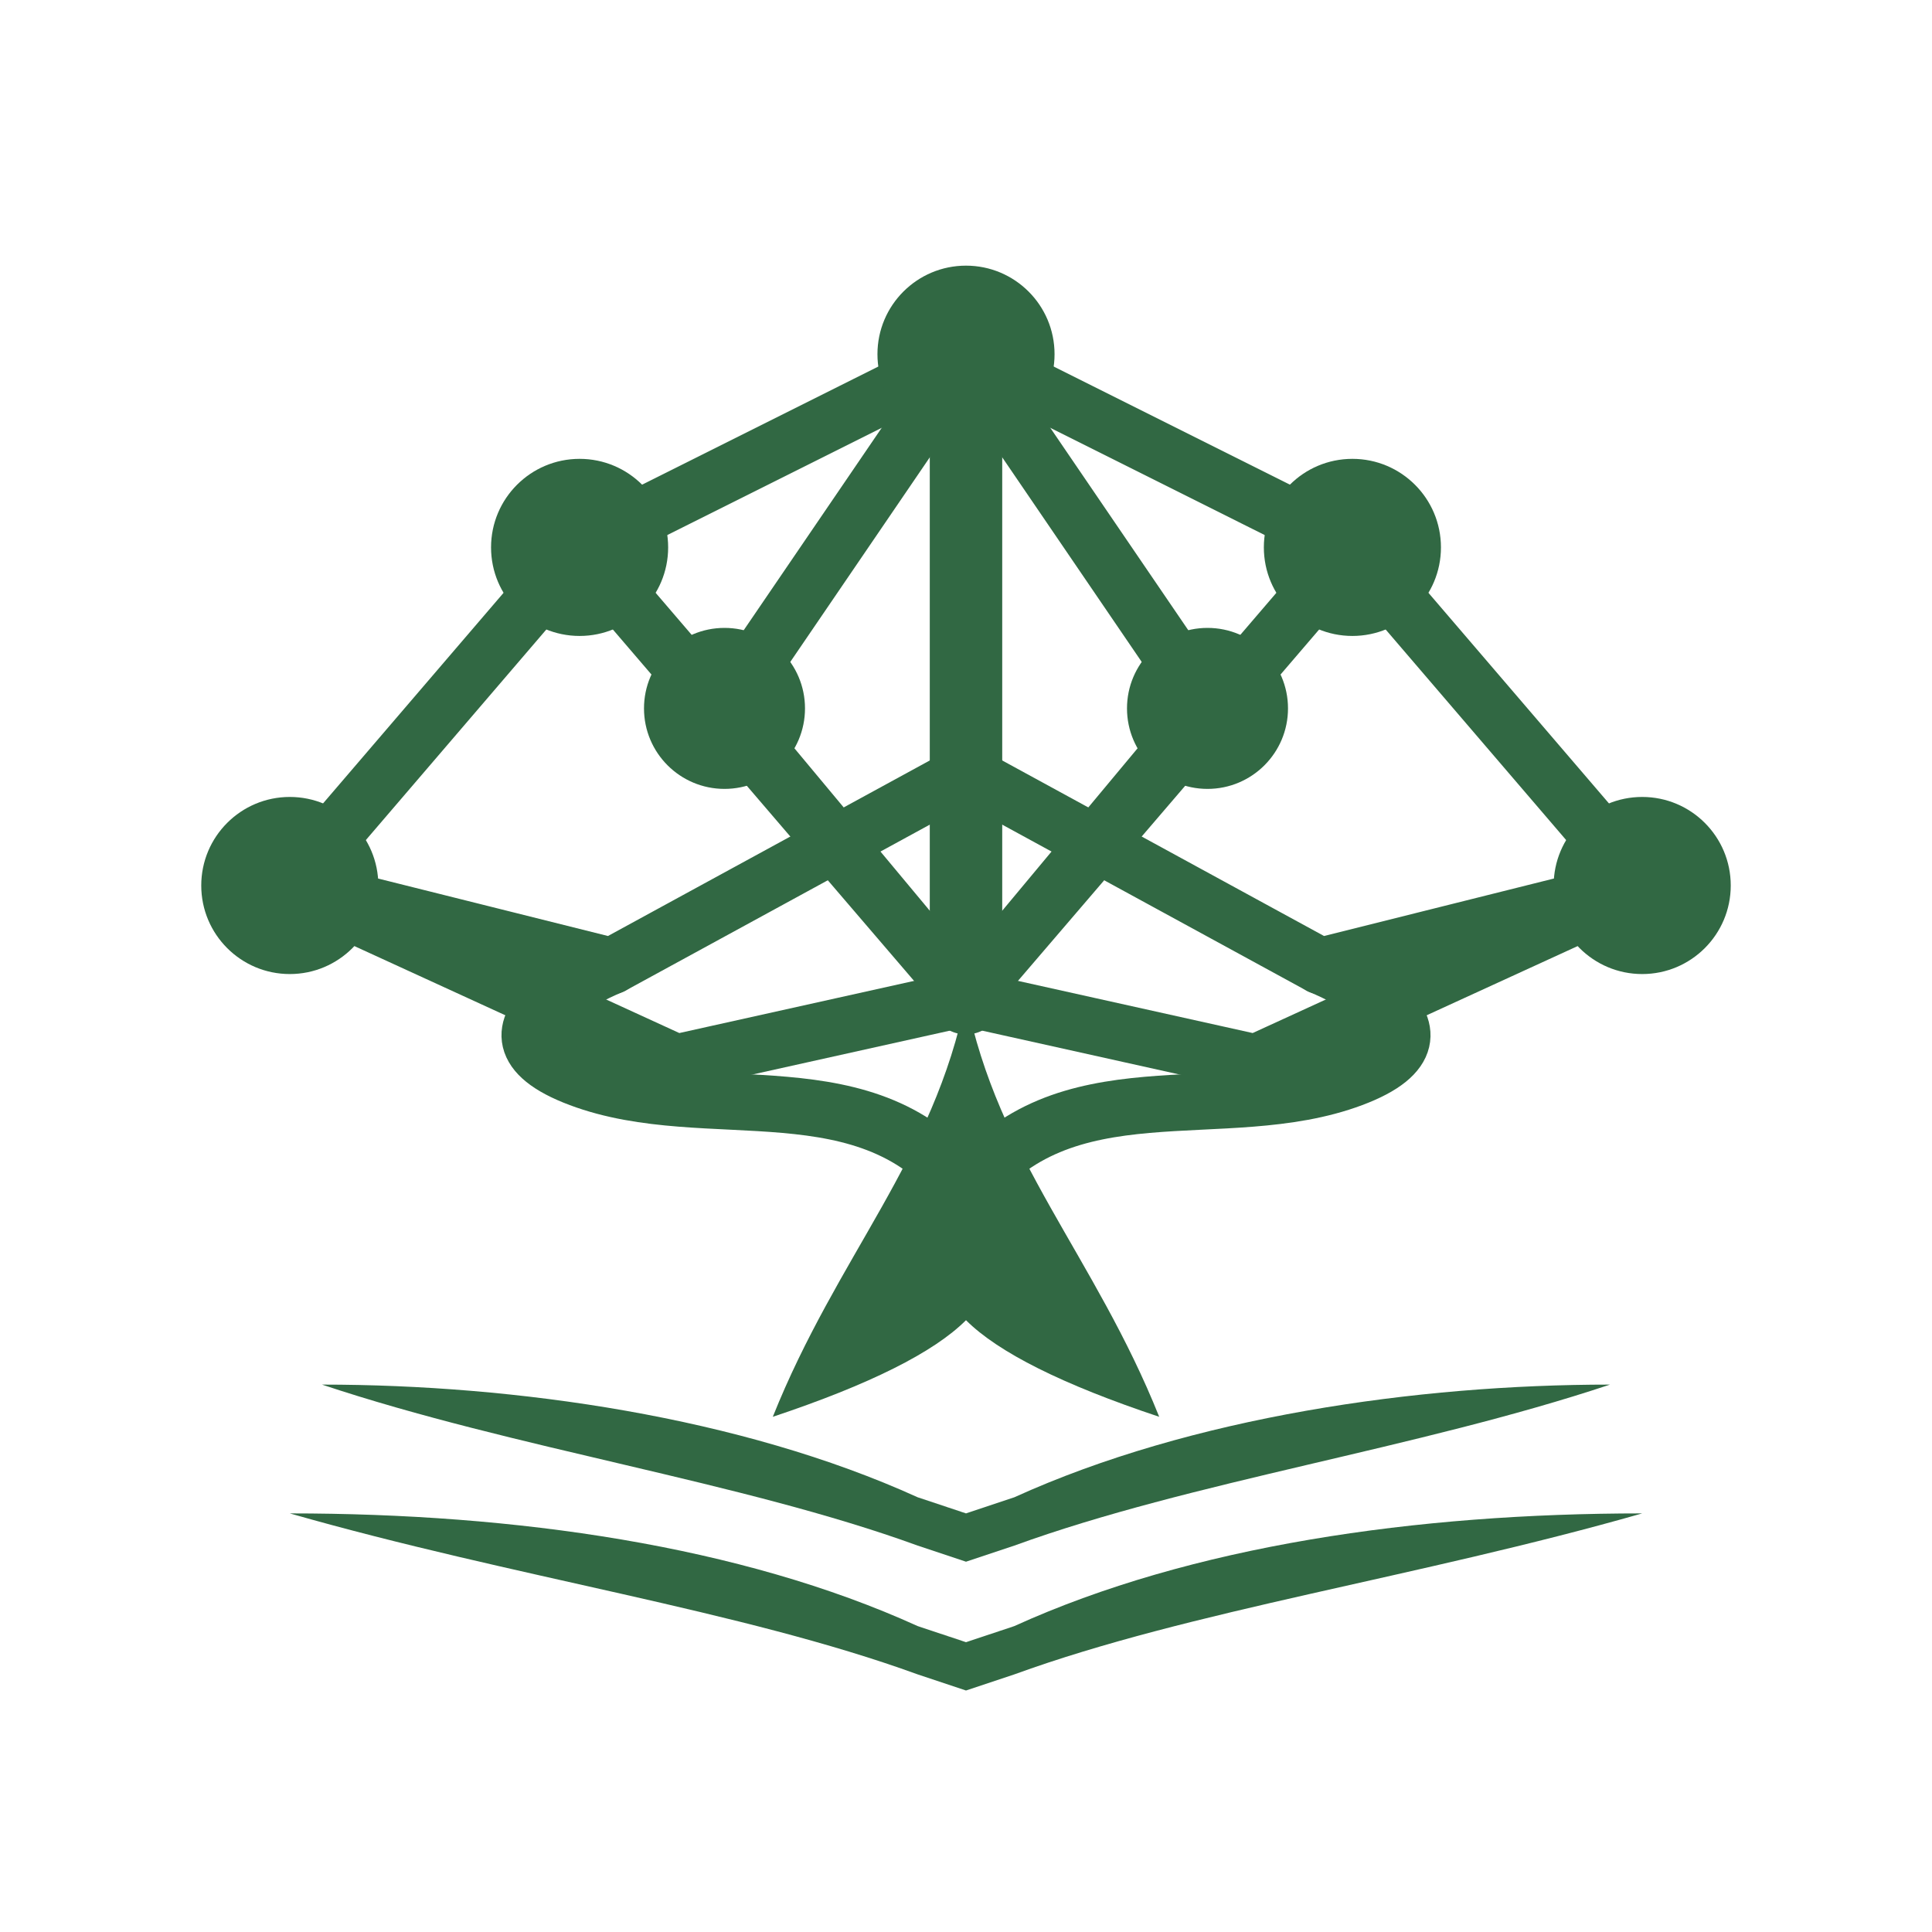
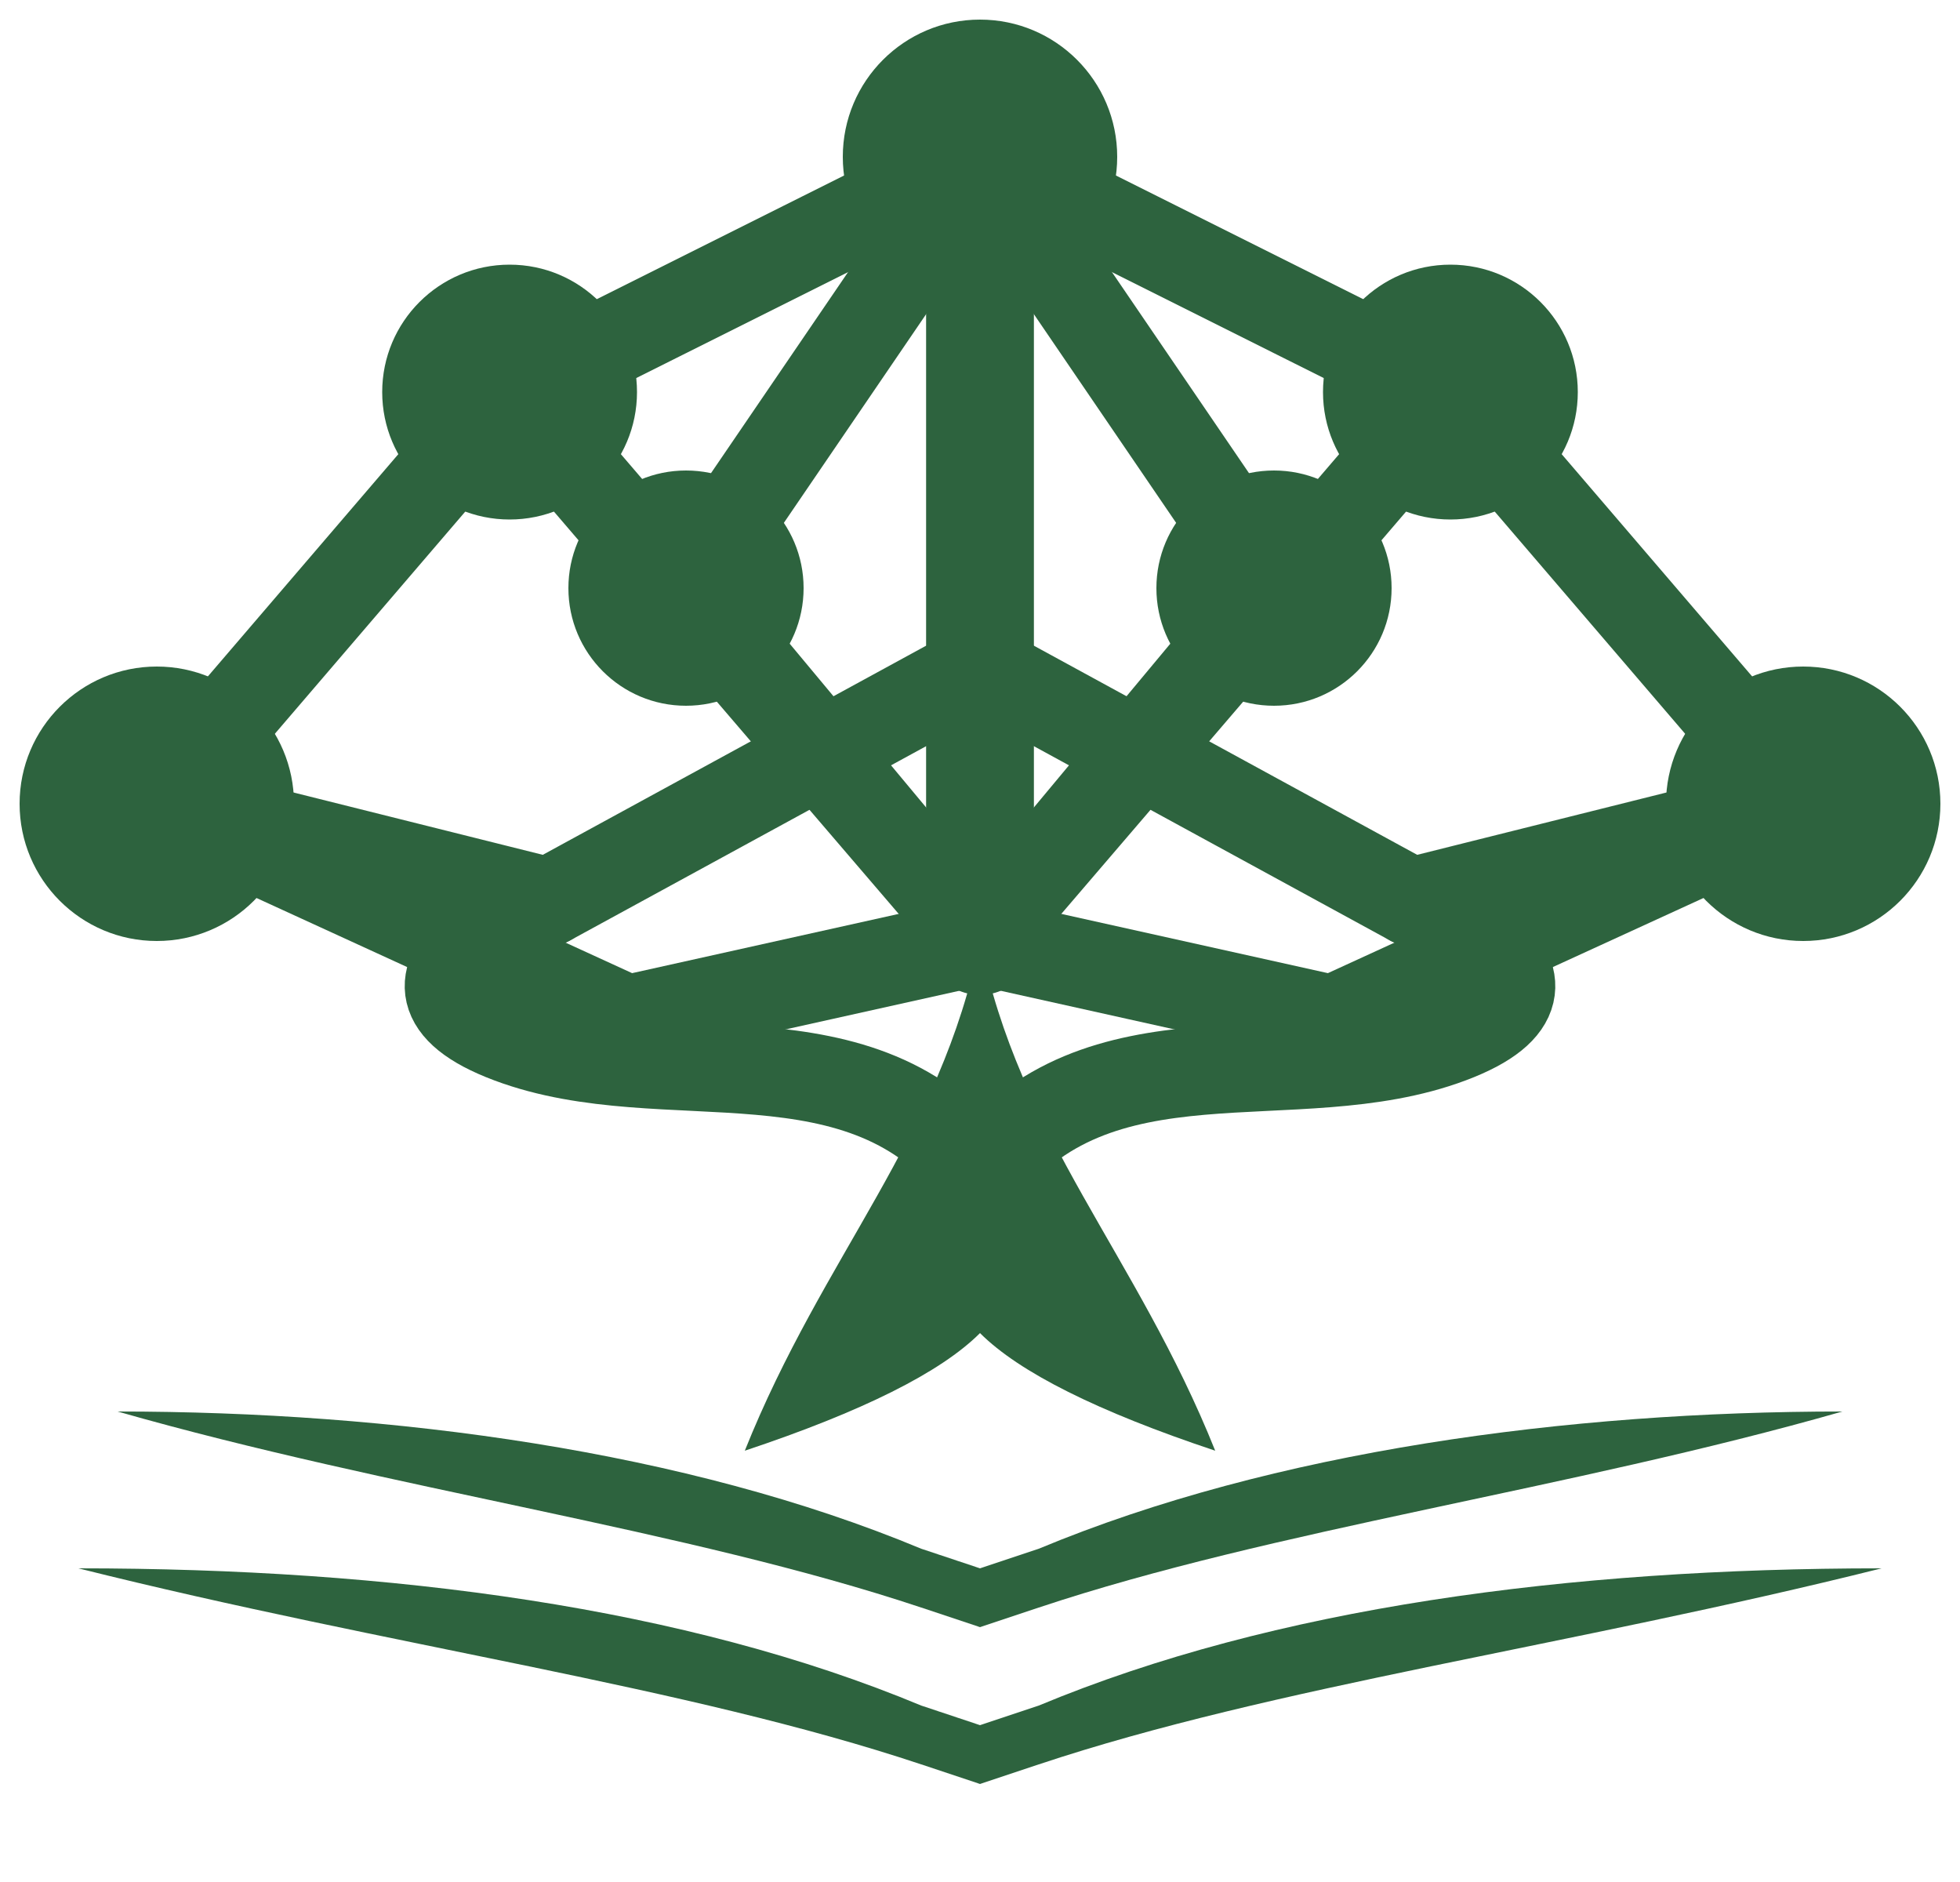
- <svg xmlns="http://www.w3.org/2000/svg" viewBox="0 0 120 120" fill="none">
-   <g fill="#316843" stroke="#316843" stroke-linecap="round" stroke-linejoin="round">
-     <path d="M60 22 L36 34 L18 55 L38 60 L60 48 L82 60 L102 55 L84 34 Z" fill="none" stroke-width="3.5" />
-     <path d="M60 22 L60 62" stroke-width="4.5" />
-     <path d="M60 22 L45 44" stroke-width="3.5" />
-     <path d="M60 22 L75 44" stroke-width="3.5" />
-     <path d="M36 34 L60 62 L84 34" fill="none" stroke-width="3.5" />
-     <path d="M45 44 L60 62 L75 44" fill="none" stroke-width="3.5" />
-     <path d="M18 55 L42 66 L60 62 L78 66 L102 55" fill="none" stroke-width="3.5" />
-     <path d="M38 60 C38 60 28 64 36 67 C44 70 54 66 60 74 C66 66 76 70 84 67 C92 64 82 60 82 60" fill="none" stroke-width="3.5" />
-     <circle cx="60" cy="22" r="5.5" stroke="none" fill="#316843" />
-     <circle cx="36" cy="34" r="5.5" stroke="none" fill="#316843" />
-     <circle cx="84" cy="34" r="5.5" stroke="none" fill="#316843" />
-     <circle cx="45" cy="44" r="5" stroke="none" fill="#316843" />
-     <circle cx="75" cy="44" r="5" stroke="none" fill="#316843" />
-     <circle cx="18" cy="55" r="5.5" stroke="none" fill="#316843" />
-     <circle cx="102" cy="55" r="5.5" stroke="none" fill="#316843" />
-     <path d="M60 62 C58 72 52 78 48 88 C54 86 58 84 60 82 C62 84 66 86 72 88 C68 78 62 72 60 62 Z" stroke="none" fill="#316843" />
-     <path d="M20 86 C32 86 46 88 57 93 L60 94 L63 93 C74 88 88 86 100 86 C88 90 74 92 63 96 L60 97 L57 96 C46 92 32 90 20 86 Z" stroke="none" fill="#316843" />
-     <path d="M18 94 C32 94 46 96 57 101 L60 102 L63 101 C74 96 88 94 102 94 C88 98 74 100 63 104 L60 105 L57 104 C46 100 32 98 18 94 Z" stroke="none" fill="#316843" />
+ <svg xmlns="http://www.w3.org/2000/svg" viewBox="10 14 100 96" fill="none">
+   <g fill="#2D633E" stroke="#2D633E" stroke-linecap="round" stroke-linejoin="round">
+     <path d="M60 22 L36 34 L18 55 L38 60 L60 48 L82 60 L102 55 L84 34 Z" fill="none" stroke-width="4.5" />
+     <path d="M60 22 L60 62" stroke-width="5.5" />
+     <path d="M60 22 L45 44" stroke-width="4.5" />
+     <path d="M60 22 L75 44" stroke-width="4.5" />
+     <path d="M36 34 L60 62 L84 34" fill="none" stroke-width="4.5" />
+     <path d="M45 44 L60 62 L75 44" fill="none" stroke-width="4.5" />
+     <path d="M18 55 L42 66 L60 62 L78 66 L102 55" fill="none" stroke-width="4.5" />
+     <path d="M38 60 C38 60 28 64 36 67 C44 70 54 66 60 74 C66 66 76 70 84 67 C92 64 82 60 82 60" fill="none" stroke-width="4.5" />
+     <circle cx="60" cy="22" r="7" stroke="none" fill="#2D633E" />
+     <circle cx="36" cy="34" r="6.5" stroke="none" fill="#2D633E" />
+     <circle cx="84" cy="34" r="6.5" stroke="none" fill="#2D633E" />
+     <circle cx="45" cy="44" r="6" stroke="none" fill="#2D633E" />
+     <circle cx="75" cy="44" r="6" stroke="none" fill="#2D633E" />
+     <circle cx="18" cy="55" r="7" stroke="none" fill="#2D633E" />
+     <circle cx="102" cy="55" r="7" stroke="none" fill="#2D633E" />
+     <path d="M60 62 C58 72 52 78 48 88 C54 86 58 84 60 82 C62 84 66 86 72 88 C68 78 62 72 60 62 Z" stroke="none" fill="#2D633E" />
+     <path d="M16 86 C30 86 45 88 57 93 L60 94 L63 93 C75 88 90 86 104 86 C90 90 75 92 63 96 L60 97 L57 96 C45 92 30 90 16 86 Z" stroke="none" fill="#2D633E" />
+     <path d="M14 94 C30 94 45 96 57 101 L60 102 L63 101 C75 96 90 94 106 94 C90 98 75 100 63 104 L60 105 L57 104 C45 100 30 98 14 94 Z" stroke="none" fill="#2D633E" />
  </g>
</svg>
